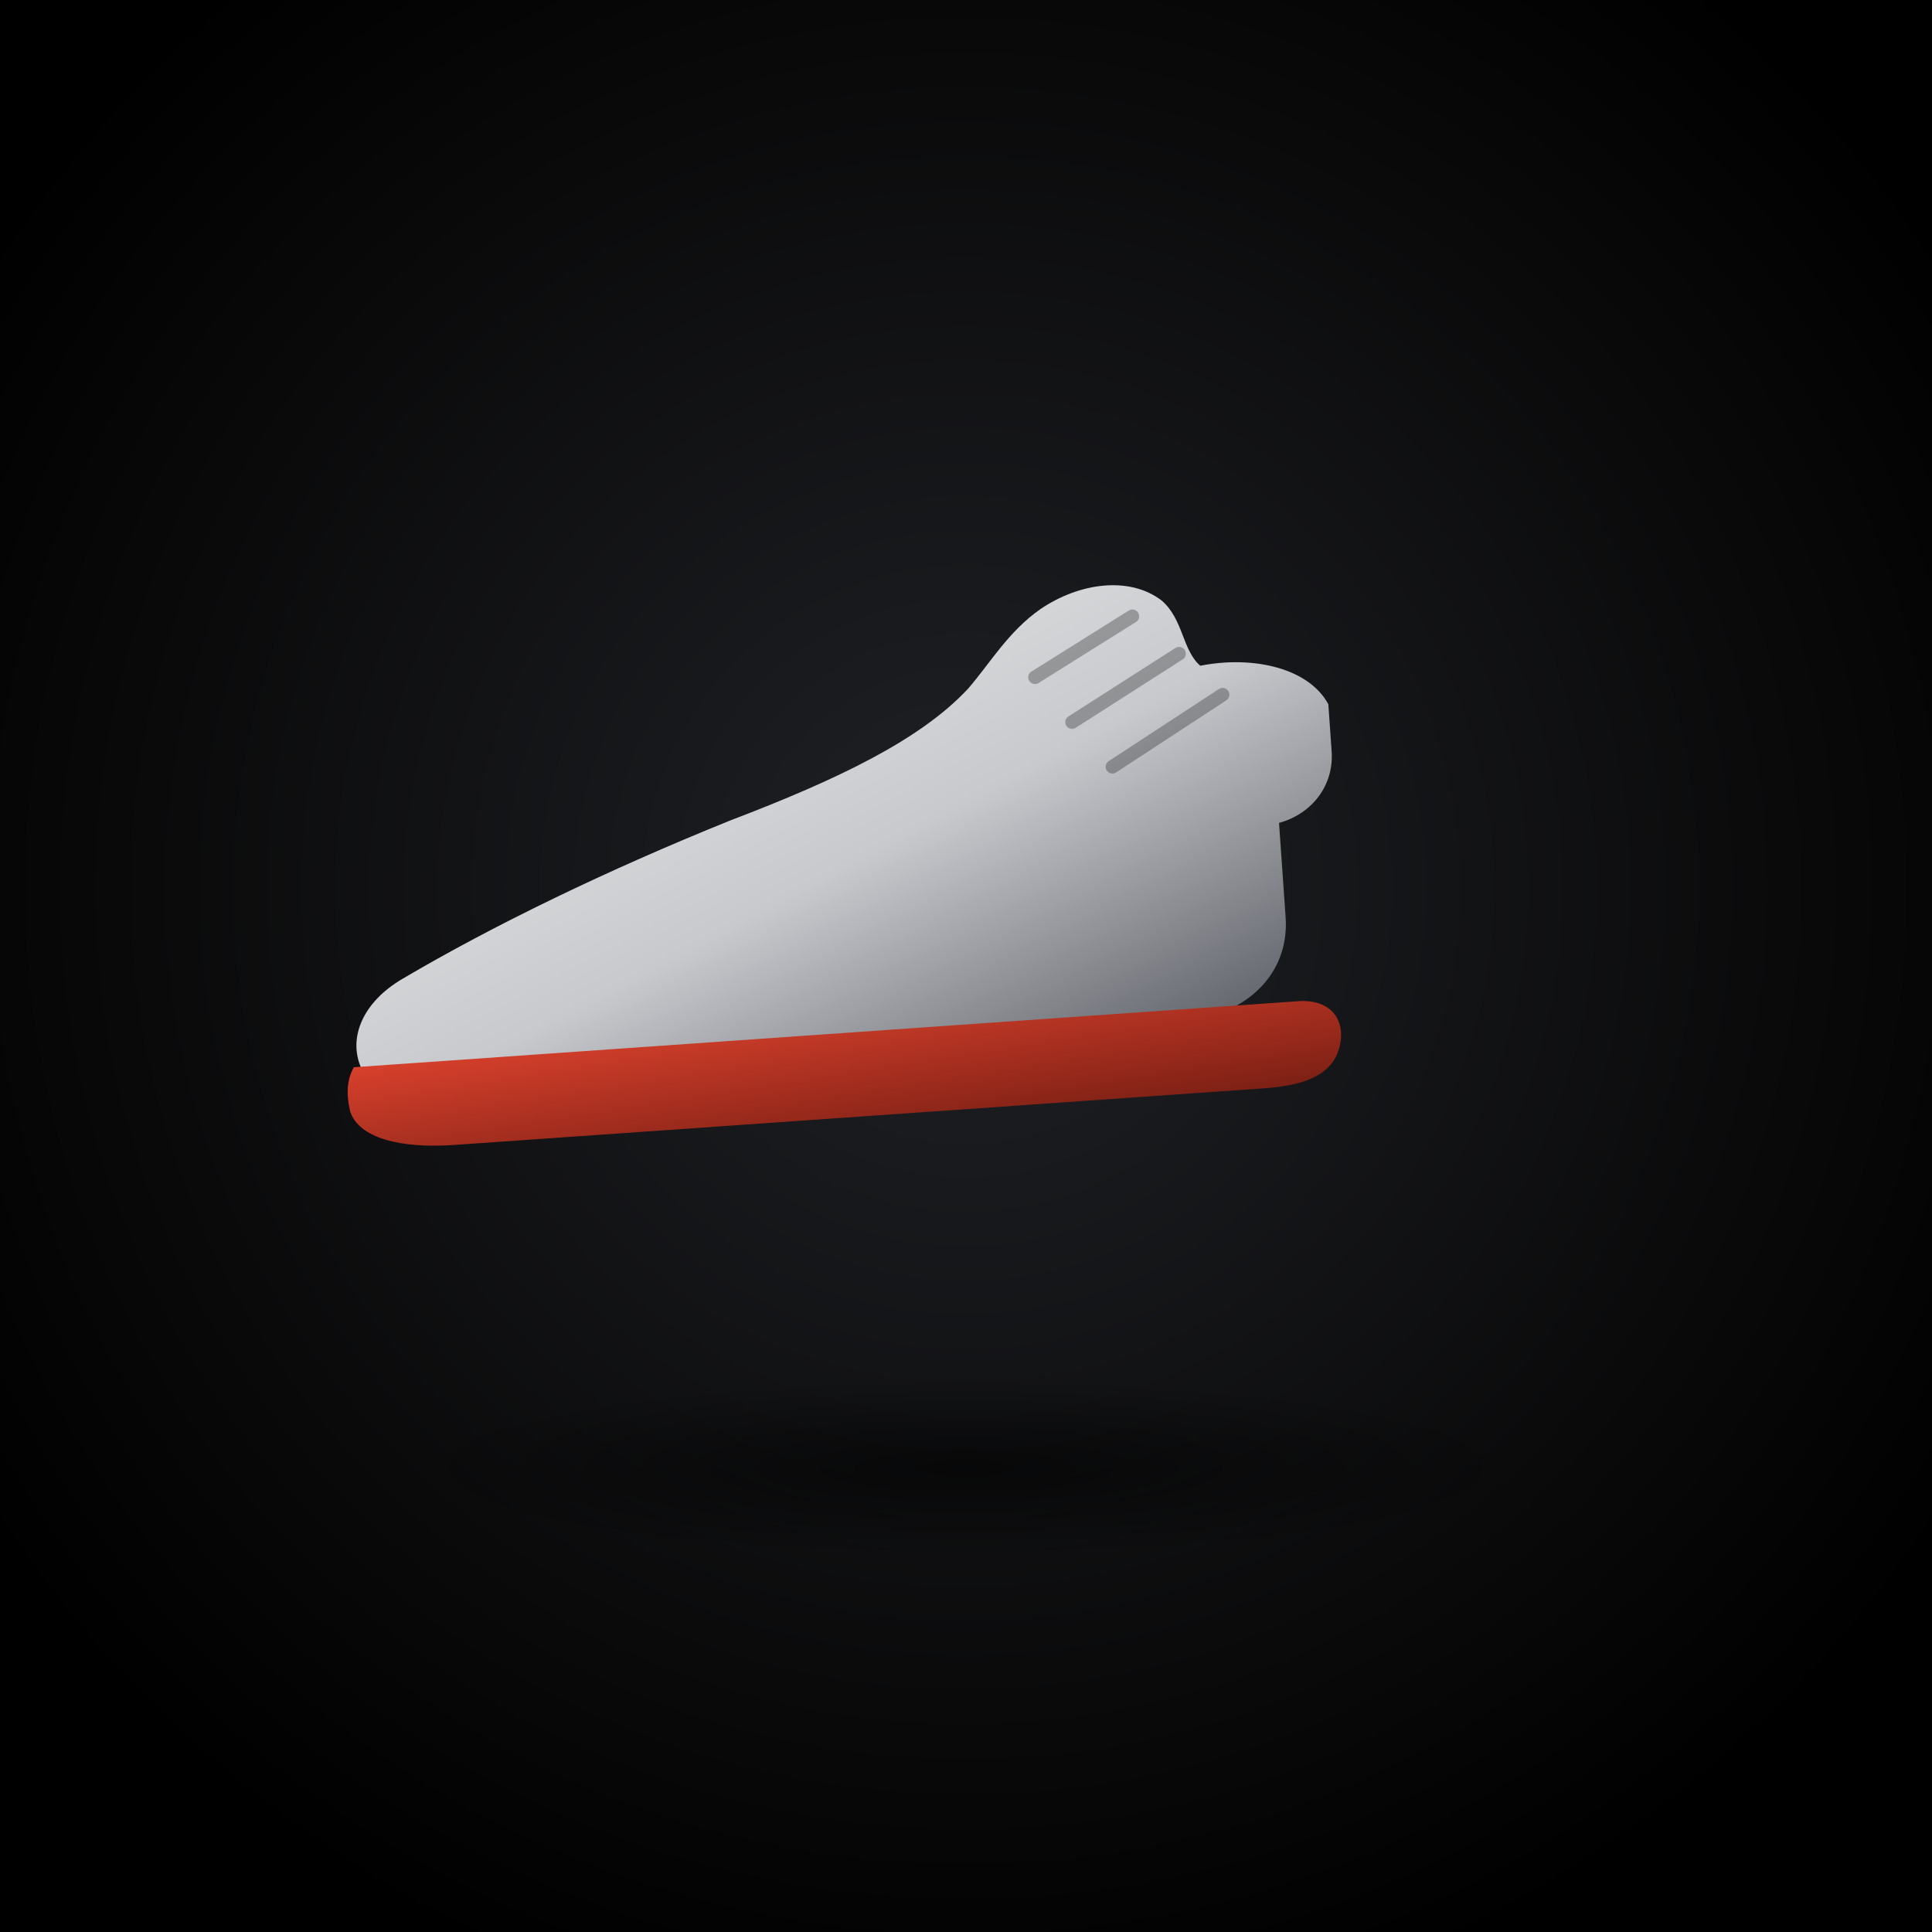
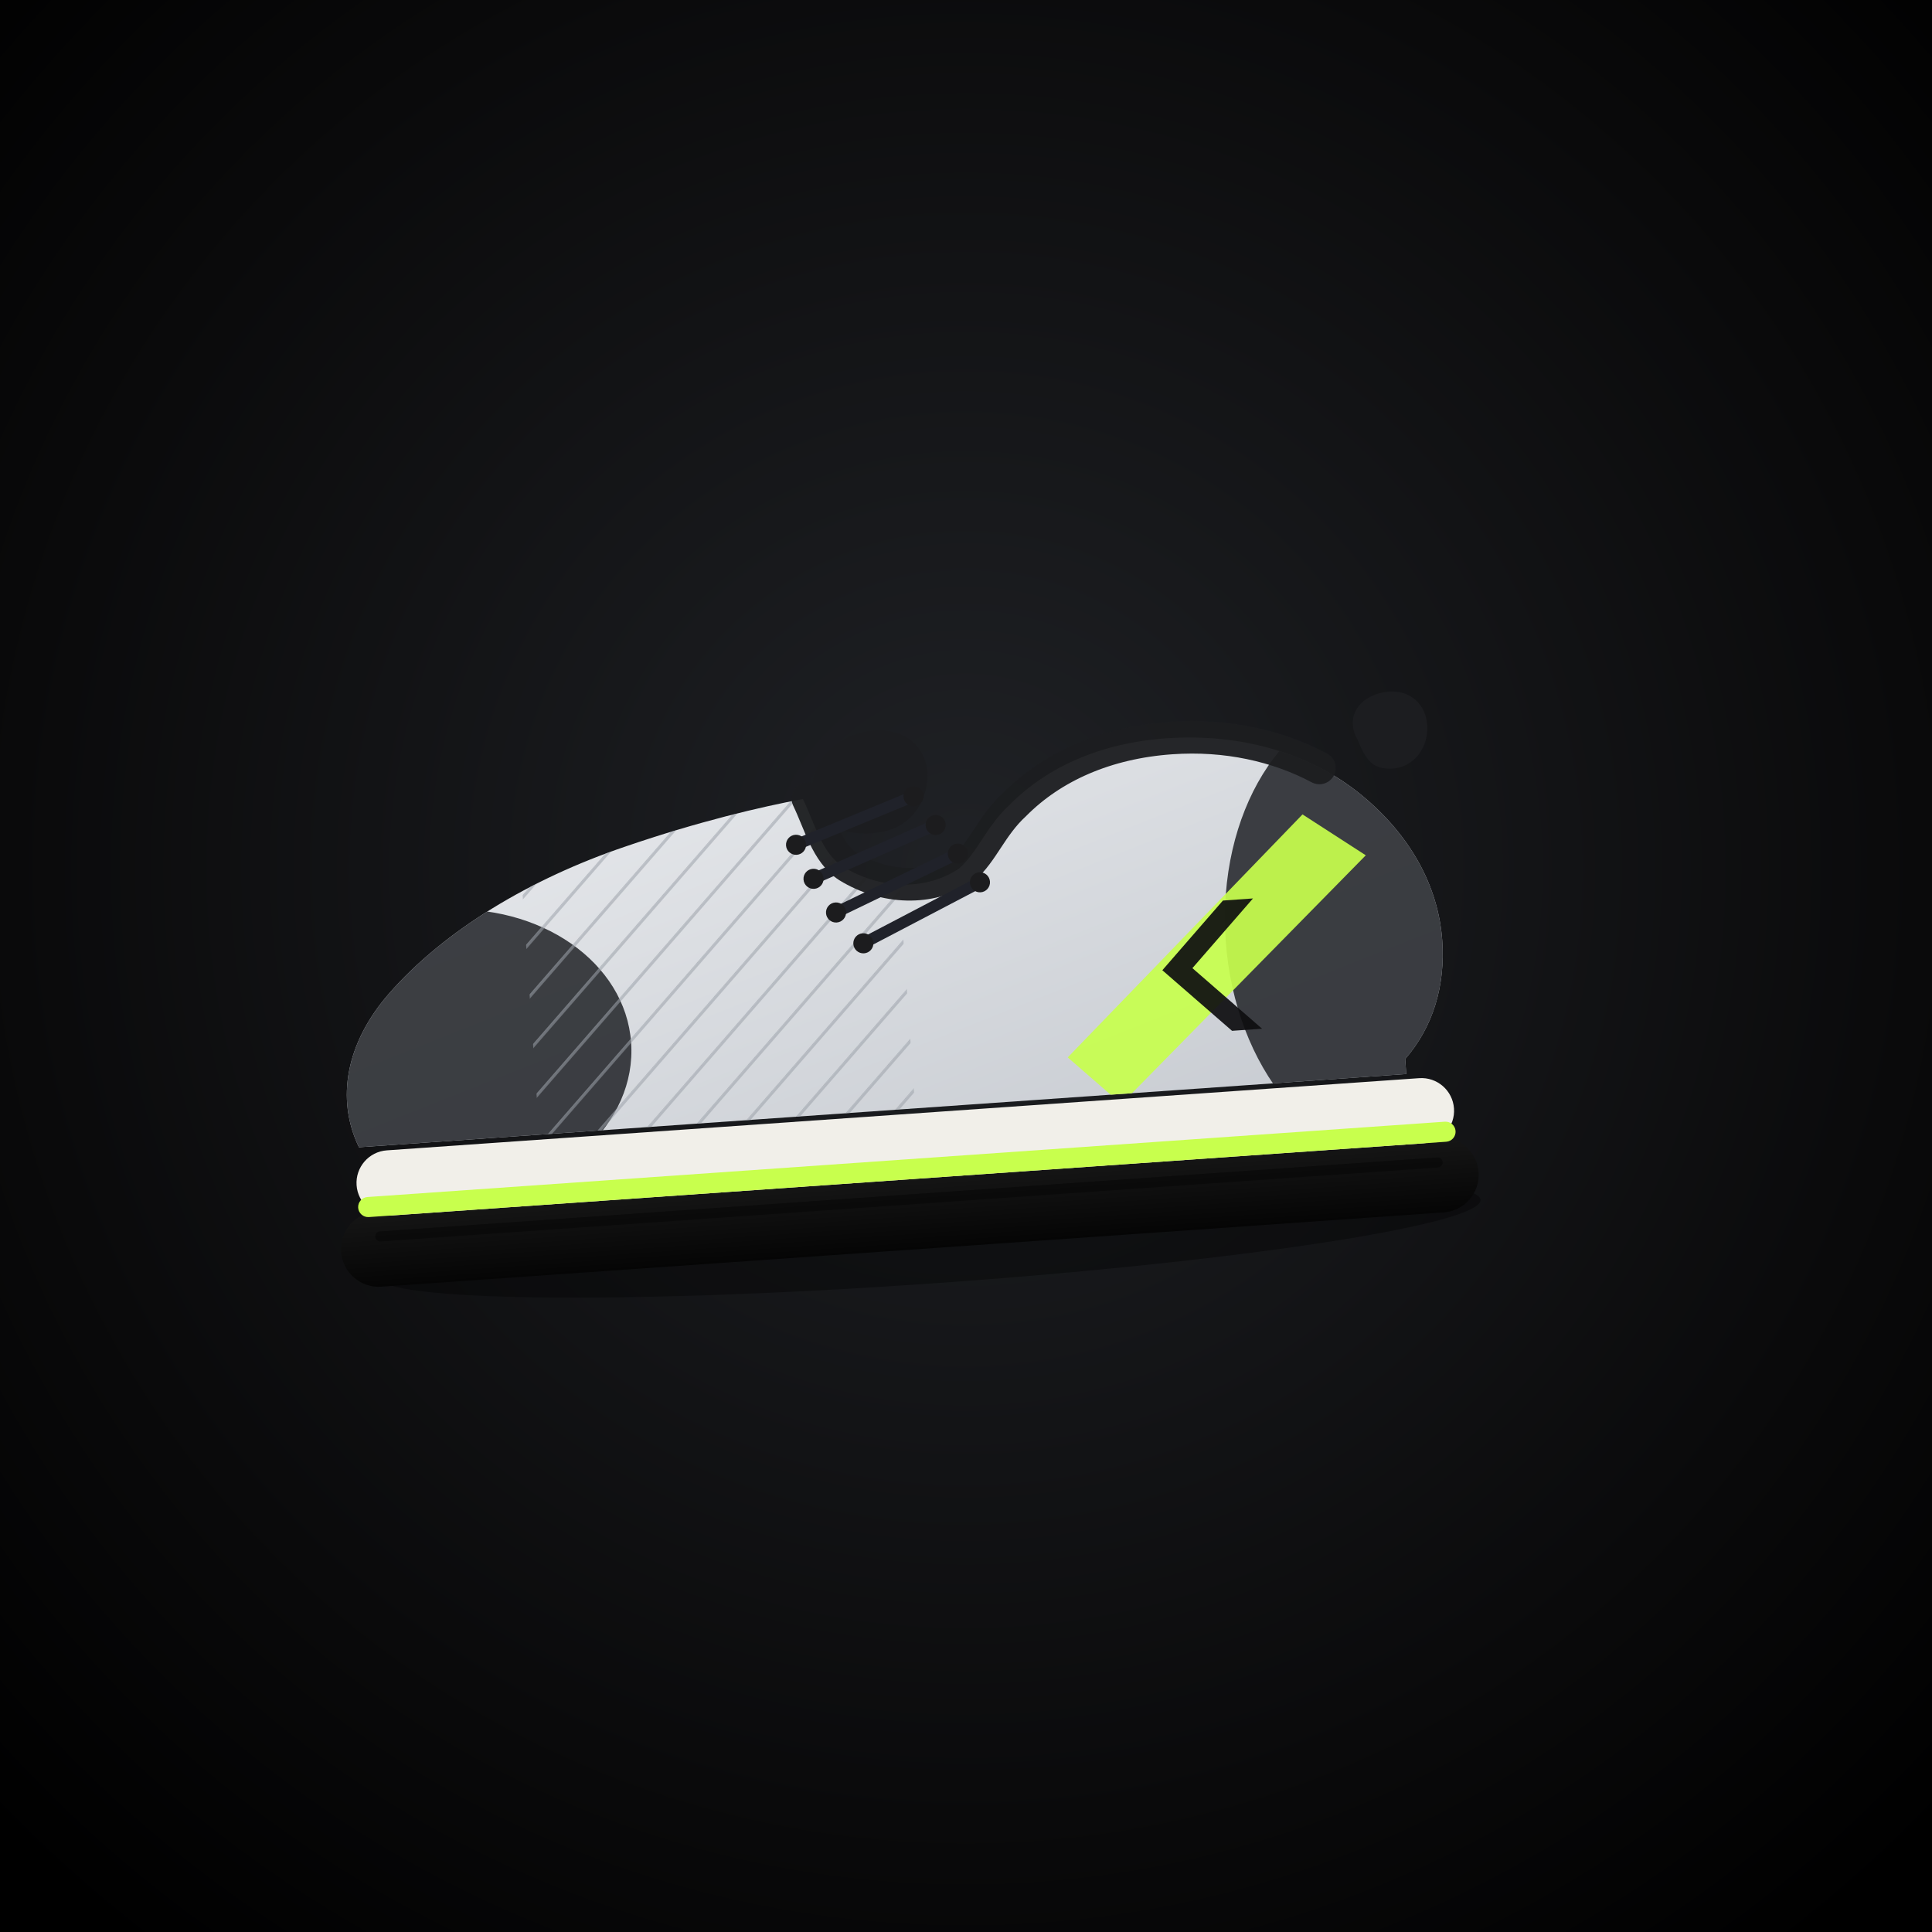
<svg xmlns="http://www.w3.org/2000/svg" viewBox="0 0 1000 1000">
  <defs>
-     <radialGradient id="prodBg" cx="50%" cy="46%" r="60%">
+     <radialGradient id="bg-float" cx="50%" cy="45%" r="70%">
      <stop offset="0%" stop-color="#202226" />
      <stop offset="70%" stop-color="#0a0a0b" />
      <stop offset="100%" stop-color="#000000" />
    </radialGradient>
-     <linearGradient id="prodShoe" x1="0%" y1="0%" x2="100%" y2="100%">
-       <stop offset="0%" stop-color="#f2f1ee" />
-       <stop offset="55%" stop-color="#c7c9cd" />
-       <stop offset="100%" stop-color="#55585f" />
-     </linearGradient>
-     <linearGradient id="prodSole" x1="0%" y1="0%" x2="100%" y2="100%">
-       <stop offset="0%" stop-color="#d7402c" />
-       <stop offset="100%" stop-color="#7a1f14" />
-     </linearGradient>
-     <radialGradient id="prodShadow" cx="50%" cy="50%" r="50%">
-       <stop offset="0%" stop-color="#000000" stop-opacity="0.55" />
-       <stop offset="100%" stop-color="#000000" stop-opacity="0" />
-     </radialGradient>
  </defs>
-   <rect width="1000" height="1000" fill="url(#prodBg)" />
-   <ellipse cx="500" cy="760" rx="290" ry="46" fill="url(#prodShadow)" />
-   <g transform="translate(155 300) rotate(-4) scale(1.75)" opacity="1">
-     <path d="M8,145 C5,136 10,126 22,120 C50,106 85,92 122,80 C155,70 180,60 195,46 C202,39 208,30 218,24 C230,17 245,16 254,24 C260,30 259,39 264,44 C280,42 296,47 301,58 L301,72 C301,82 294,90 284,92 L284,120 C284,135 273,146 257,148 L40,148 C24,148 11,150 8,145 Z" fill="url(#prodShoe)" />
-     <path d="M215,44 L245,28" stroke="rgba(0,0,0,0.28)" stroke-width="4" stroke-linecap="round" fill="none" />
-     <path d="M225,58 L258,40" stroke="rgba(0,0,0,0.28)" stroke-width="4" stroke-linecap="round" fill="none" />
-     <path d="M236,72 L270,53" stroke="rgba(0,0,0,0.28)" stroke-width="4" stroke-linecap="round" fill="none" />
-     <path d="M6,145 L286,145 C296,145 300,152 297,160 C294,168 285,170 274,170 L34,170 C18,170 6,166 4,158 C3,152 4,148 6,145 Z" fill="url(#prodSole)" />
+   <rect width="100%" height="100%" fill="url(#bg-float)" />
+   <g transform="translate(150 380) rotate(-4) scale(1.3)">
+     <defs>
+       <clipPath id="upperClip-float">
+         <path d="M16,166 C8,146 14,124 32,106 C56,82 92,64 130,54 C160,46 185,42 202,40 C206,50 208,62 216,68 C230,78 248,80 262,72 C270,66 274,56 284,48 C300,34 322,26 348,26 C378,26 405,36 424,54 C442,71 452,92 452,114 C452,132 446,148 434,160 L434,166 L16,166 Z" />
+       </clipPath>
+       <linearGradient id="baseGrad-float" x1="0%" y1="0%" x2="100%" y2="100%">
+         <stop offset="0%" stop-color="#e9ebee" />
+         <stop offset="100%" stop-color="#c7cbd1" />
+       </linearGradient>
+       <linearGradient id="soleGrad-float" x1="0%" y1="0%" x2="0%" y2="100%">
+         <stop offset="0%" stop-color="#161616" />
+         <stop offset="100%" stop-color="#050505" />
+       </linearGradient>
+       <pattern id="meshPat-float" width="14" height="14" patternUnits="userSpaceOnUse" patternTransform="rotate(45)">
+         <rect width="14" height="14" fill="none" />
+         <line x1="0" y1="0" x2="0" y2="14" stroke="#9aa0a8" stroke-width="2.4" />
+       </pattern>
+     </defs>
+     <ellipse cx="240" cy="218" rx="220" ry="18" fill="#000000" opacity="0.35" />
+     <rect x="6" y="192" width="454" height="30" rx="15" fill="url(#soleGrad-float)" />
+     <rect x="20" y="200" width="426" height="4" rx="2" fill="#000000" opacity="0.35" />
+     <rect x="14" y="168" width="438" height="26" rx="13" fill="#f1efe9" />
+     <rect x="14" y="186" width="438" height="8" rx="4" fill="#c8ff4d" />
+     <path d="M16,166 C8,146 14,124 32,106 C56,82 92,64 130,54 C160,46 185,42 202,40 C206,50 208,62 216,68 C230,78 248,80 262,72 C270,66 274,56 284,48 C300,34 322,26 348,26 C378,26 405,36 424,54 C442,71 452,92 452,114 C452,132 446,148 434,160 L434,166 L16,166 Z" fill="url(#baseGrad-float)" />
+     <g clip-path="url(#upperClip-float)">
+       <ellipse cx="55" cy="132" rx="72" ry="58" fill="#2a2c31" opacity="0.9" />
+       <ellipse cx="432" cy="108" rx="66" ry="92" fill="#2a2c31" opacity="0.9" />
+       <rect x="88" y="36" width="150" height="150" fill="url(#meshPat-float)" opacity="0.55" />
+       <polygon points="300,150 400,60 424,78 320,170" fill="#c8ff4d" opacity="0.92" />
+     </g>
+     <path d="M204,40 C208,50 210,62 218,68 C232,78 250,80 264,72 C272,66 276,56 286,48 C302,34 324,26 350,26 C372,26 392,32 408,42" fill="none" stroke="#1c1d20" stroke-width="13" stroke-linecap="round" opacity="0.95" />
+     <path d="M206,44 C204,32 210,20 224,16 C238,12 250,18 252,30 C253,40 248,50 238,54 C226,58 210,54 206,44 Z" fill="#1c1d20" />
+     <path d="M198,58 L246,42" stroke="#20222a" stroke-width="4.5" stroke-linecap="round" fill="none" />
+     <path d="M204,72 L254,54" stroke="#20222a" stroke-width="4.5" stroke-linecap="round" fill="none" />
+     <path d="M212,86 L262,66" stroke="#20222a" stroke-width="4.5" stroke-linecap="round" fill="none" />
+     <path d="M222,99 L270,78" stroke="#20222a" stroke-width="4.5" stroke-linecap="round" fill="none" />
+     <circle cx="198" cy="58" r="4" fill="#1c1c1e" />
+     <circle cx="204" cy="72" r="4" fill="#1c1c1e" />
+     <circle cx="212" cy="86" r="4" fill="#1c1c1e" />
+     <circle cx="222" cy="99" r="4" fill="#1c1c1e" />
+     <circle cx="246" cy="42" r="4" fill="#1c1c1e" />
+     <circle cx="254" cy="54" r="4" fill="#1c1c1e" />
+     <circle cx="262" cy="66" r="4" fill="#1c1c1e" />
+     <circle cx="270" cy="78" r="4" fill="#1c1c1e" />
+     <path d="M424,32 C420,24 424,16 434,14 C444,12 452,18 452,28 C452,38 444,46 434,44 C428,43 426,38 424,32 Z" fill="#1c1d20" />
+     <polygon points="340,118 366,92 378,92 352,118 378,144 366,144" fill="#0d0d0f" opacity="0.92" />
  </g>
</svg>
